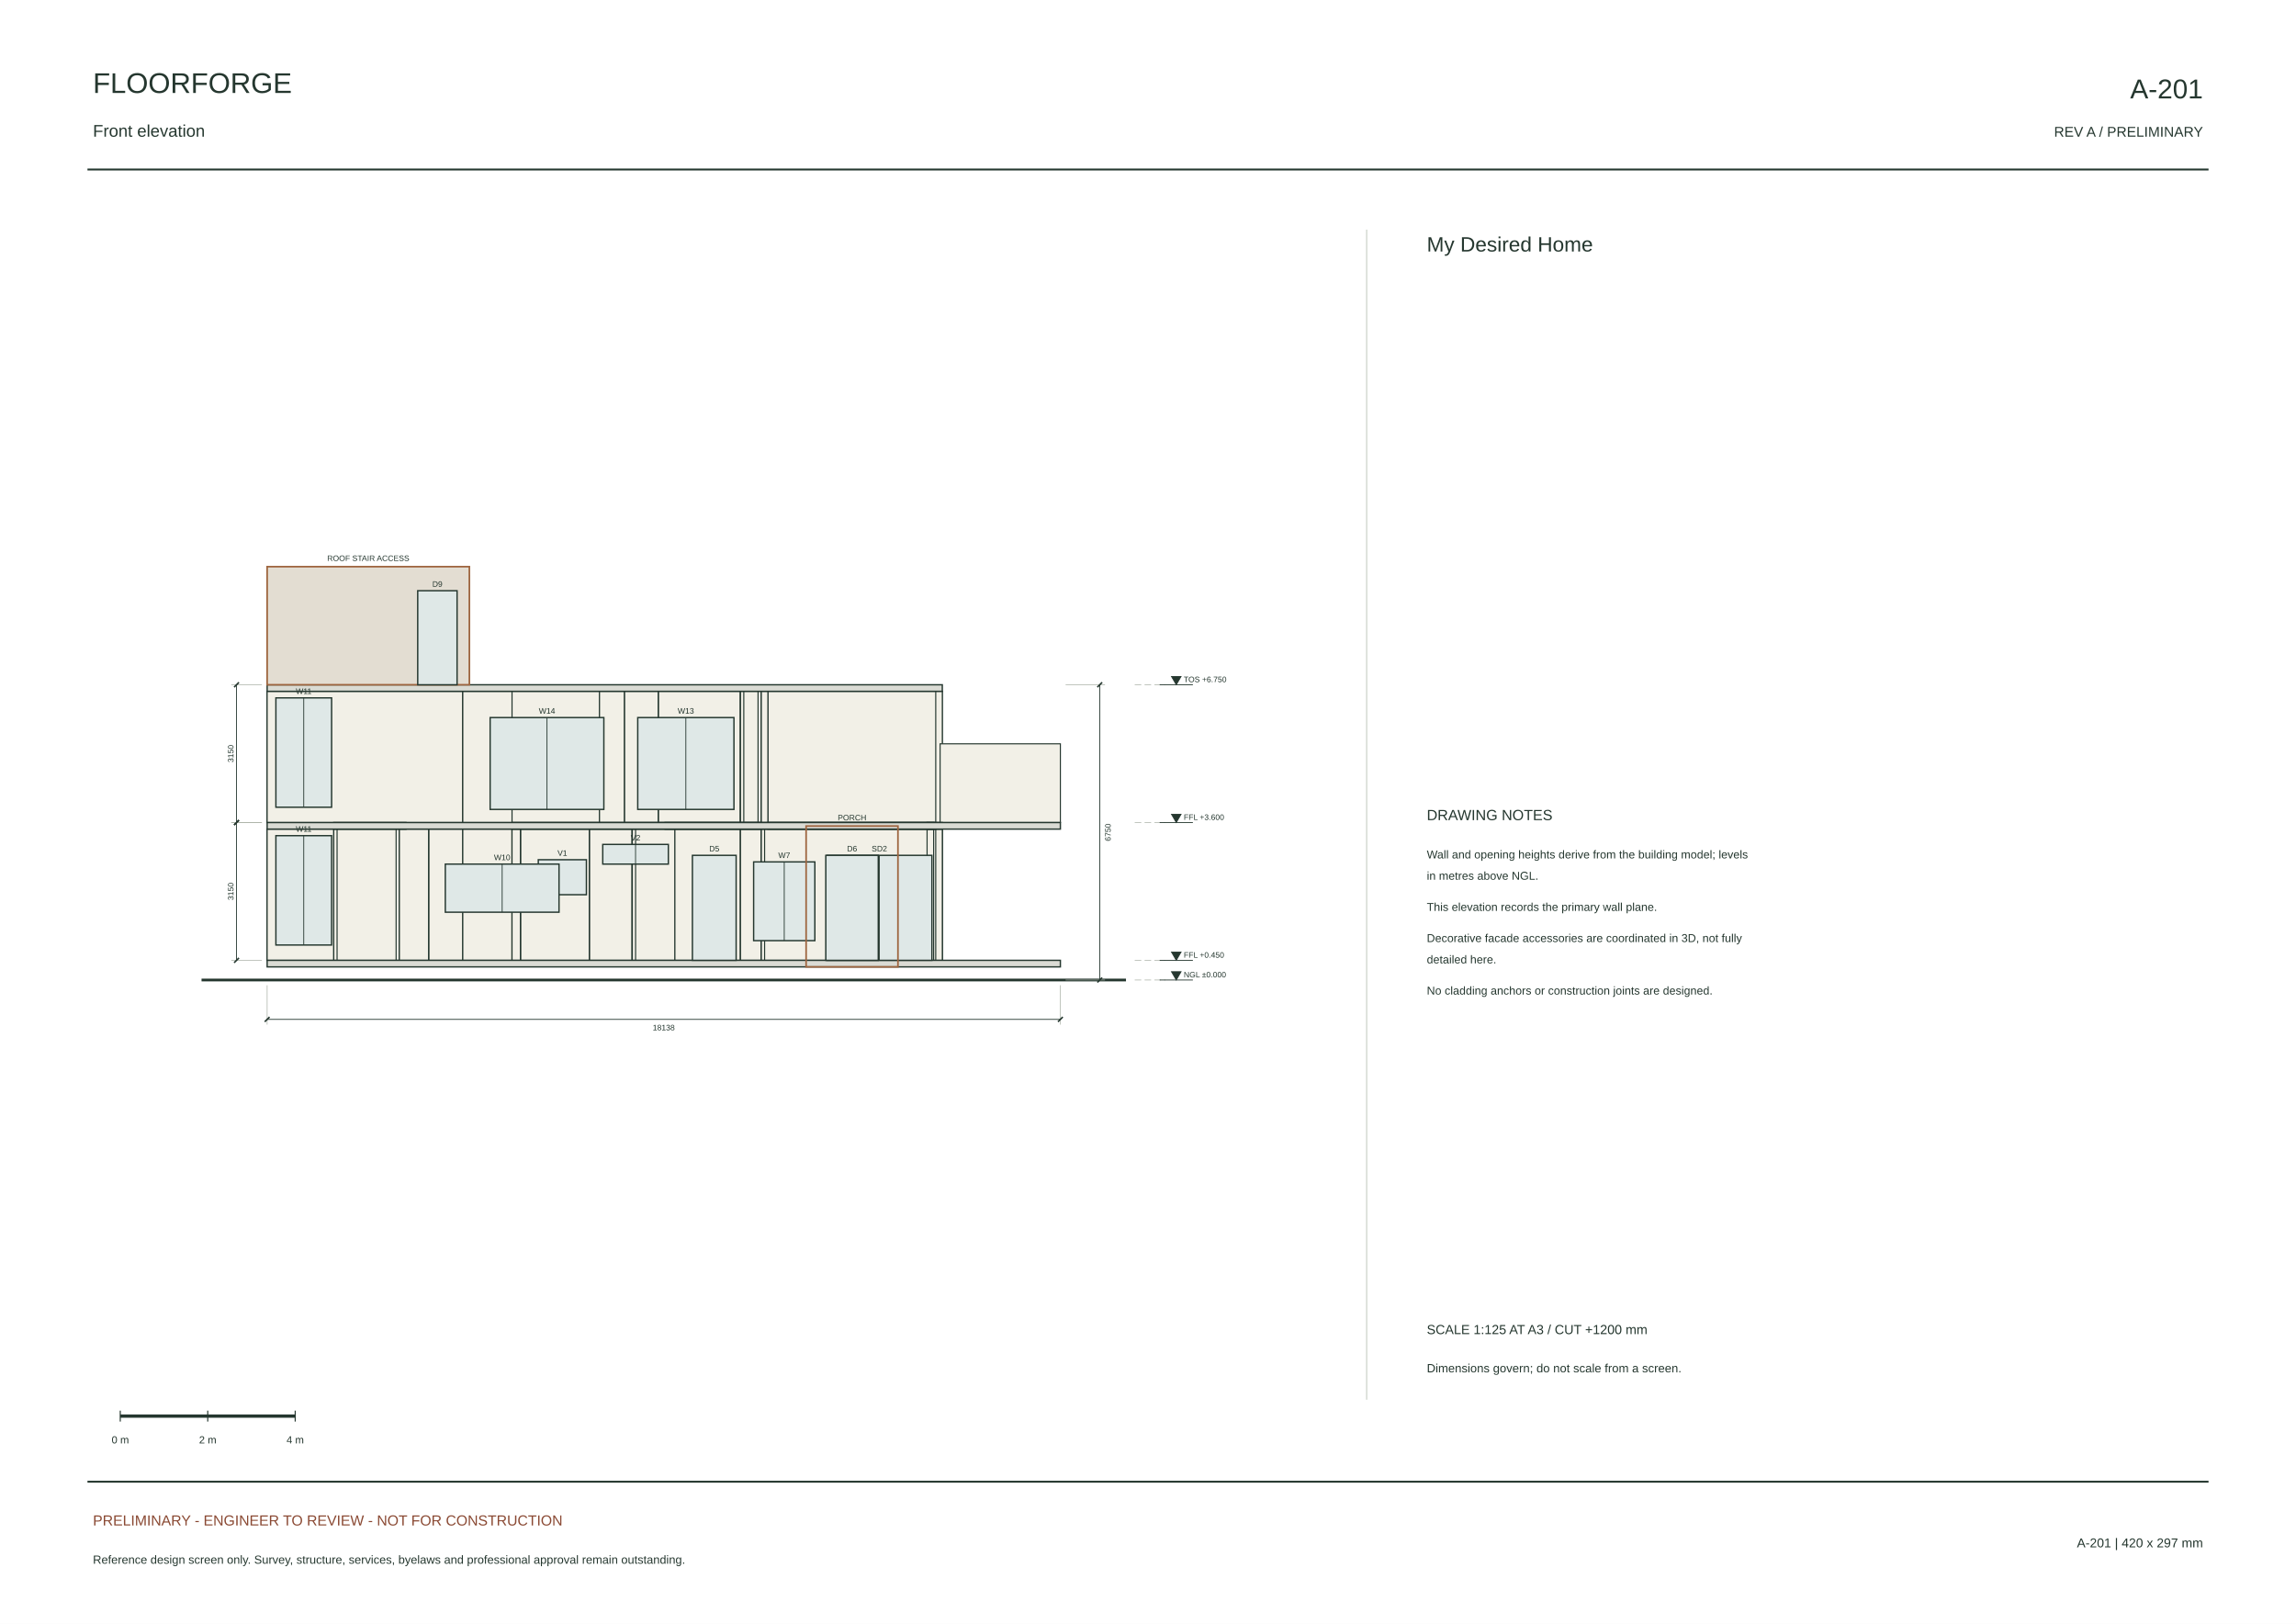
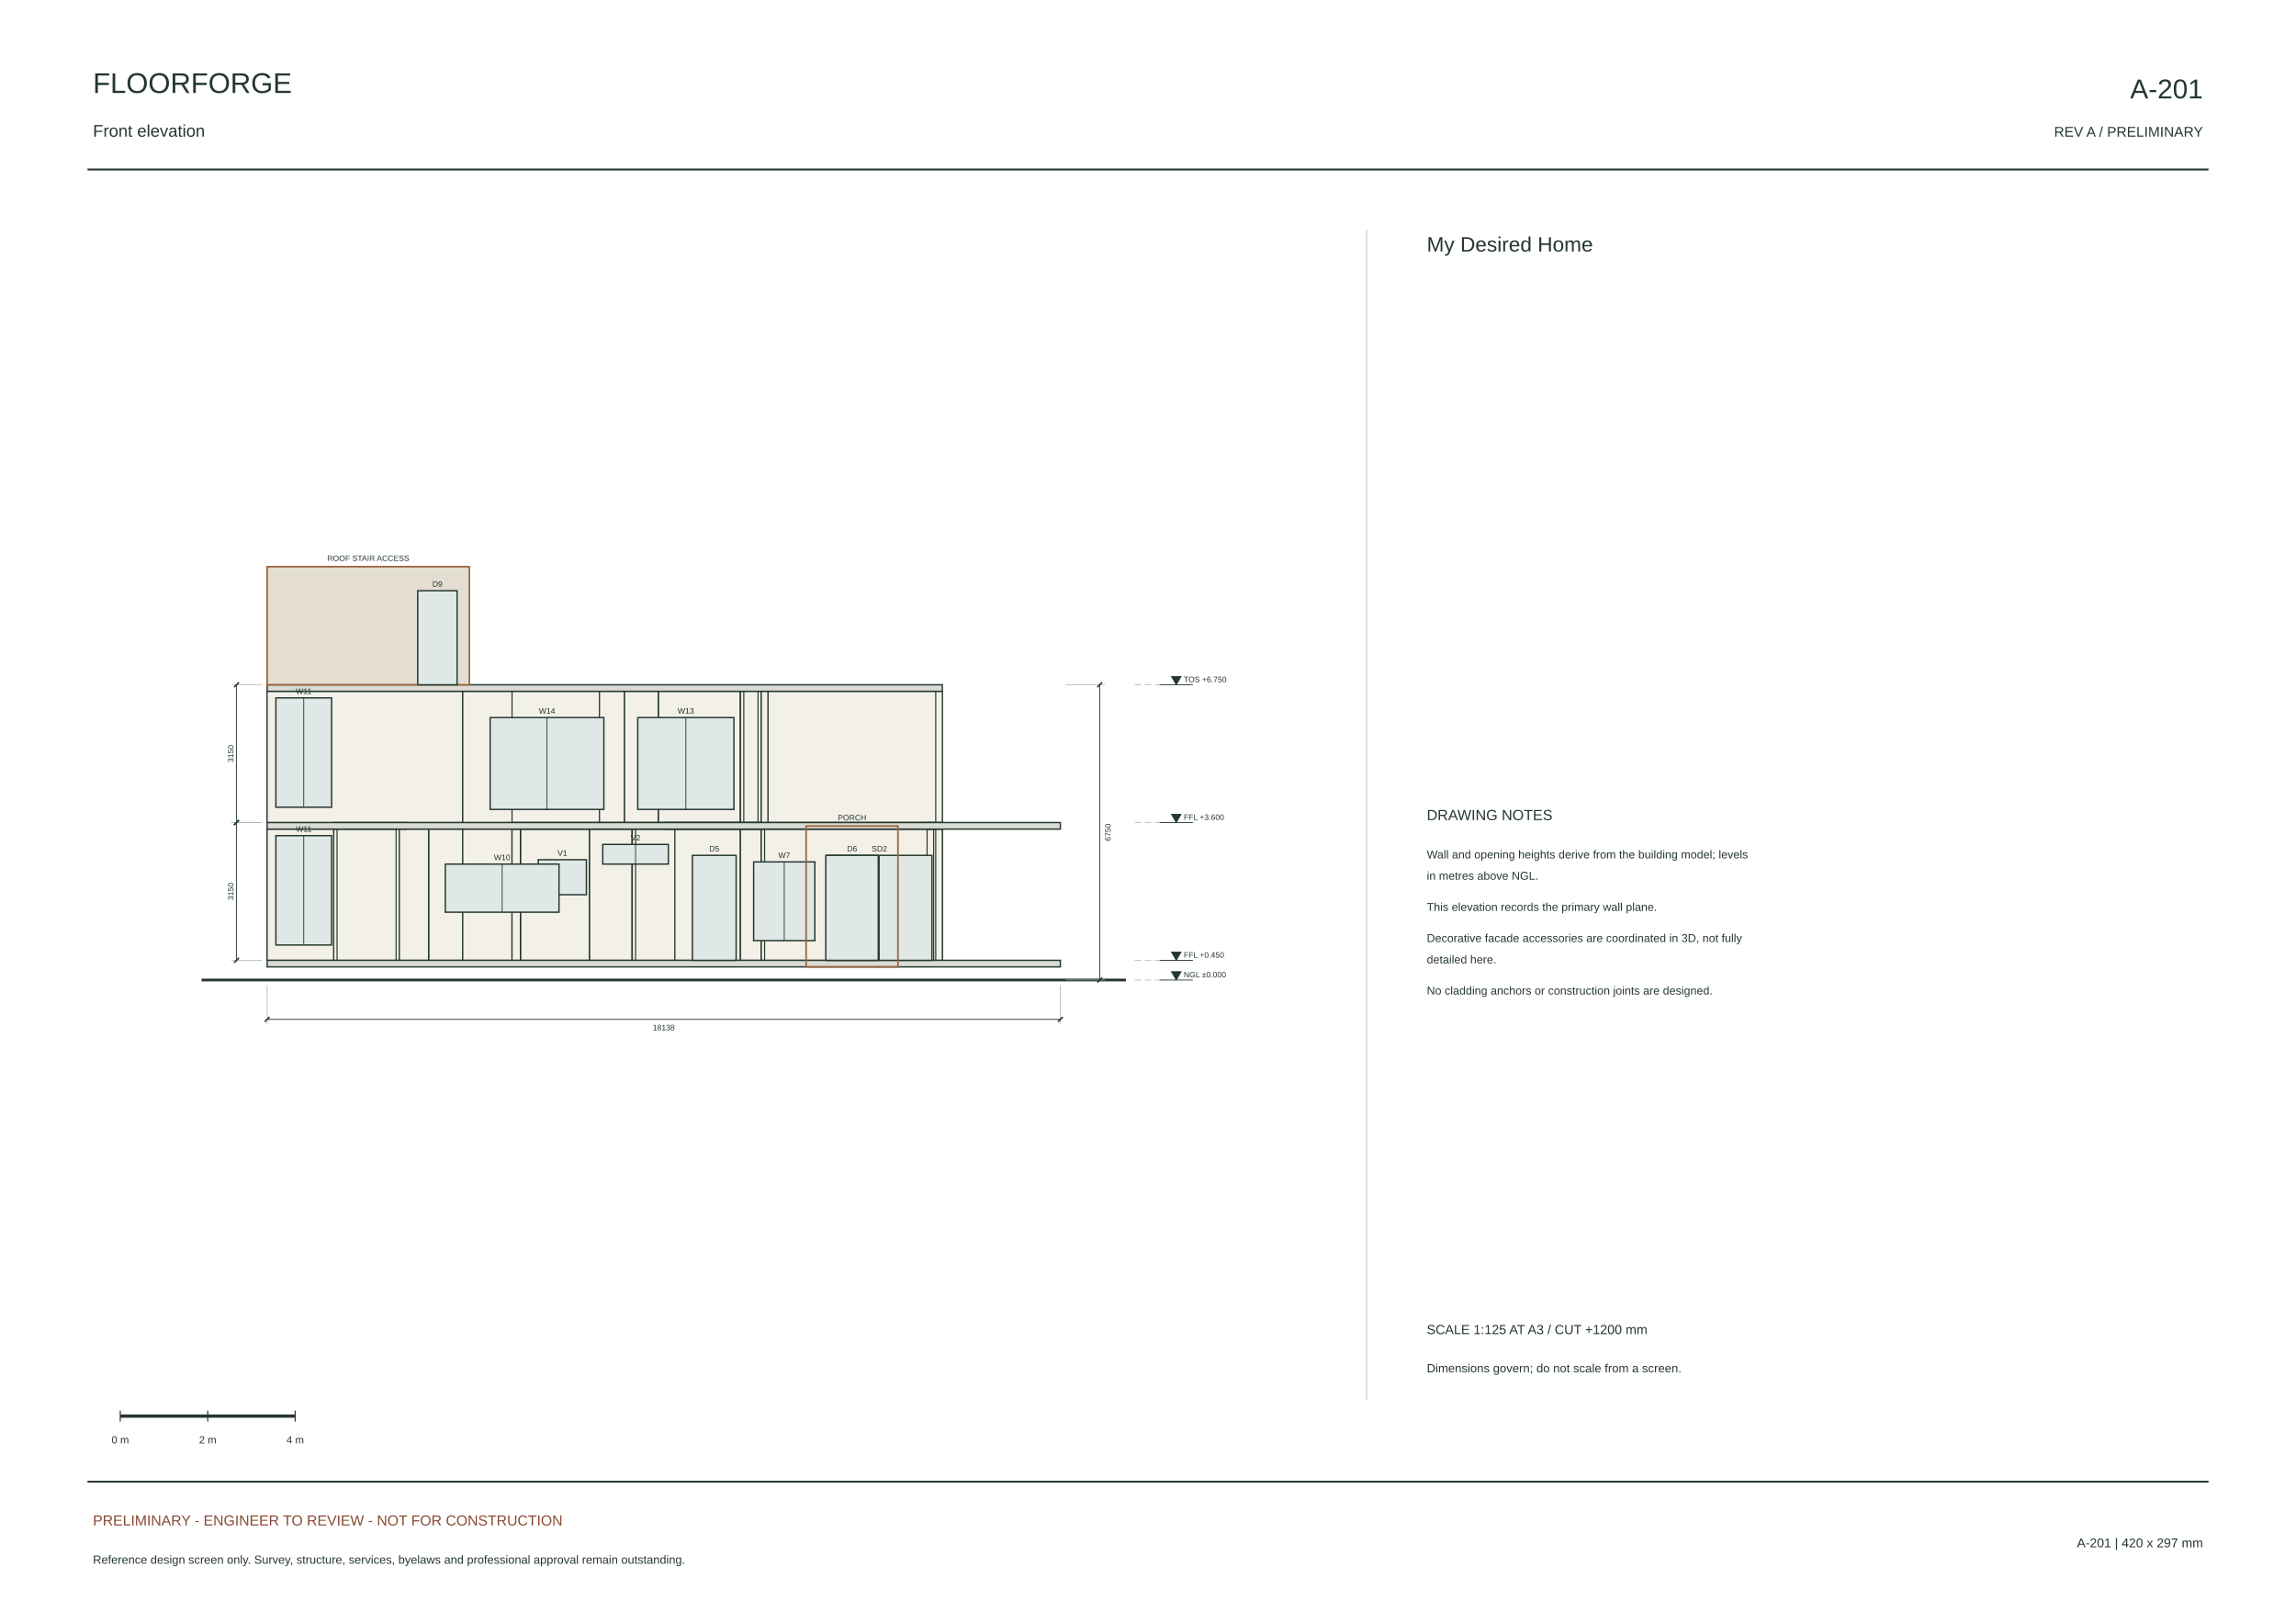
<svg xmlns="http://www.w3.org/2000/svg" width="420mm" height="297mm" viewBox="0 0 420 297">
  <rect width="420" height="297" fill="white" />
  <g font-family="Arial,Helvetica,sans-serif">
    <path d="M 16 31 H 404 M 16 271 H 404" stroke="#25372f" stroke-width=".35" />
    <text x="17" y="17" fill="#25372f" font-size="5.2" text-anchor="start">FLOORFORGE</text>
    <text x="17" y="25" fill="#25372f" font-size="3.1" text-anchor="start">Front elevation</text>
    <text x="403" y="18" fill="#25372f" font-size="5" text-anchor="end">A-201</text>
    <text x="403" y="25" fill="#25372f" font-size="2.6" text-anchor="end">REV A / PRELIMINARY</text>
    <polygon points="48.868,175.64 50.068,175.64 50.068,151.64 48.868,151.64" fill="#f2f0e7" stroke="#25372f" stroke-width="0.2" />
    <polygon points="48.868,175.64 62.86,175.64 62.86,151.64 48.868,151.64" fill="#f2f0e7" stroke="#25372f" stroke-width="0.2" />
    <polygon points="61.66,175.64 73.66,175.64 73.66,151.64 61.66,151.64" fill="#f2f0e7" stroke="#25372f" stroke-width="0.2" />
    <polygon points="72.46,175.64 74.26,175.64 74.26,151.64 72.46,151.64" fill="#f2f0e7" stroke="#25372f" stroke-width="0.2" />
    <polygon points="48.868,175.64 50.068,175.64 50.068,151.64 48.868,151.64" fill="#f2f0e7" stroke="#25372f" stroke-width="0.2" />
    <polygon points="48.868,175.64 85.86,175.64 85.86,151.64 48.868,151.64" fill="#f2f0e7" stroke="#25372f" stroke-width="0.2" />
    <polygon points="48.868,175.64 79.068,175.64 79.068,151.64 48.868,151.64" fill="#f2f0e7" stroke="#25372f" stroke-width="0.2" />
    <polygon points="77.868,175.64 79.668,175.64 79.668,151.64 77.868,151.64" fill="#f2f0e7" stroke="#25372f" stroke-width="0.2" />
    <polygon points="61.06,175.64 62.26,175.64 62.26,151.64 61.06,151.64" fill="#f2f0e7" stroke="#25372f" stroke-width="0.2" />
    <polygon points="61.06,175.64 74.26,175.64 74.26,151.64 61.06,151.64" fill="#f2f0e7" stroke="#25372f" stroke-width="0.2" />
    <polygon points="61.06,175.64 62.86,175.64 62.86,151.64 61.06,151.64" fill="#f2f0e7" stroke="#25372f" stroke-width="0.2" />
    <polygon points="61.66,175.64 73.66,175.64 73.66,151.64 61.66,151.64" fill="#f2f0e7" stroke="#25372f" stroke-width="0.2" />
    <polygon points="72.46,175.64 74.26,175.64 74.26,151.64 72.46,151.64" fill="#f2f0e7" stroke="#25372f" stroke-width="0.2" />
    <polygon points="73.06,175.64 74.26,175.64 74.26,151.64 73.06,151.64" fill="#f2f0e7" stroke="#25372f" stroke-width="0.2" />
    <polygon points="73.06,175.64 109.06,175.64 109.06,151.64 73.06,151.64" fill="#f2f0e7" stroke="#25372f" stroke-width="0.2" />
    <polygon points="73.06,175.64 74.26,175.64 74.26,151.64 73.06,151.64" fill="#f2f0e7" stroke="#25372f" stroke-width="0.2" />
    <polygon points="73.06,175.64 74.26,175.64 74.26,151.64 73.06,151.64" fill="#f2f0e7" stroke="#25372f" stroke-width="0.2" />
    <polygon points="73.06,175.64 74.26,175.64 74.26,151.64 73.06,151.64" fill="#f2f0e7" stroke="#25372f" stroke-width="0.2" />
    <polygon points="73.06,175.64 85.86,175.64 85.86,151.64 73.06,151.64" fill="#f2f0e7" stroke="#25372f" stroke-width="0.2" />
    <polygon points="78.468,175.64 79.668,175.64 79.668,151.64 78.468,151.64" fill="#f2f0e7" stroke="#25372f" stroke-width="0.2" />
    <polygon points="78.468,175.64 94.868,175.64 94.868,151.64 78.468,151.64" fill="#f2f0e7" stroke="#25372f" stroke-width="0.2" />
    <polygon points="78.468,175.64 79.668,175.64 79.668,151.64 78.468,151.64" fill="#f2f0e7" stroke="#25372f" stroke-width="0.2" />
    <polygon points="78.468,175.64 79.668,175.64 79.668,151.64 78.468,151.64" fill="#f2f0e7" stroke="#25372f" stroke-width="0.2" />
    <polygon points="78.468,175.64 96.468,175.64 96.468,151.64 78.468,151.64" fill="#f2f0e7" stroke="#25372f" stroke-width="0.2" />
    <polygon points="84.66,175.64 85.86,175.64 85.86,151.64 84.66,151.64" fill="#f2f0e7" stroke="#25372f" stroke-width="0.2" />
    <polygon points="84.66,175.64 109.06,175.64 109.06,151.64 84.66,151.64" fill="#f2f0e7" stroke="#25372f" stroke-width="0.2" />
    <polygon points="84.66,175.64 94.868,175.64 94.868,151.64 84.66,151.64" fill="#f2f0e7" stroke="#25372f" stroke-width="0.2" />
    <polygon points="93.668,175.64 94.868,175.64 94.868,151.64 93.668,151.64" fill="#f2f0e7" stroke="#25372f" stroke-width="0.2" />
    <polygon points="93.668,175.64 94.868,175.64 94.868,151.64 93.668,151.64" fill="#f2f0e7" stroke="#25372f" stroke-width="0.2" />
    <polygon points="93.668,175.64 94.868,175.64 94.868,151.64 93.668,151.64" fill="#f2f0e7" stroke="#25372f" stroke-width="0.2" />
    <polygon points="93.668,175.64 94.868,175.64 94.868,151.64 93.668,151.64" fill="#f2f0e7" stroke="#25372f" stroke-width="0.2" />
    <polygon points="93.668,175.64 95.468,175.64 95.468,151.64 93.668,151.64" fill="#f2f0e7" stroke="#25372f" stroke-width="0.2" />
    <polygon points="94.268,175.64 110.268,175.64 110.268,151.64 94.268,151.64" fill="#f2f0e7" stroke="#25372f" stroke-width="0.2" />
    <polygon points="109.068,175.64 116.268,175.64 116.268,151.64 109.068,151.64" fill="#f2f0e7" stroke="#25372f" stroke-width="0.2" />
    <polygon points="115.068,175.64 116.868,175.64 116.868,151.64 115.068,151.64" fill="#f2f0e7" stroke="#25372f" stroke-width="0.2" />
    <polygon points="93.668,175.64 96.468,175.64 96.468,151.64 93.668,151.64" fill="#f2f0e7" stroke="#25372f" stroke-width="0.2" />
    <polygon points="95.268,175.64 96.468,175.64 96.468,151.64 95.268,151.64" fill="#f2f0e7" stroke="#25372f" stroke-width="0.2" />
    <polygon points="95.268,175.64 110.268,175.64 110.268,151.64 95.268,151.64" fill="#f2f0e7" stroke="#25372f" stroke-width="0.2" />
    <polygon points="109.068,175.64 116.268,175.64 116.268,151.64 109.068,151.64" fill="#f2f0e7" stroke="#25372f" stroke-width="0.2" />
    <polygon points="115.068,175.64 116.868,175.64 116.868,151.64 115.068,151.64" fill="#f2f0e7" stroke="#25372f" stroke-width="0.2" />
    <polygon points="95.268,175.64 96.468,175.64 96.468,151.64 95.268,151.64" fill="#f2f0e7" stroke="#25372f" stroke-width="0.2" />
    <polygon points="95.268,175.64 116.868,175.64 116.868,151.64 95.268,151.64" fill="#f2f0e7" stroke="#25372f" stroke-width="0.2" />
    <polygon points="95.268,175.64 96.468,175.64 96.468,151.64 95.268,151.64" fill="#f2f0e7" stroke="#25372f" stroke-width="0.2" />
    <polygon points="95.268,175.64 116.868,175.64 116.868,151.64 95.268,151.64" fill="#f2f0e7" stroke="#25372f" stroke-width="0.2" />
    <polygon points="107.86,175.64 109.06,175.64 109.06,151.64 107.86,151.64" fill="#f2f0e7" stroke="#25372f" stroke-width="0.2" />
    <polygon points="107.86,175.64 124.66,175.64 124.66,151.64 107.86,151.64" fill="#f2f0e7" stroke="#25372f" stroke-width="0.2" />
    <polygon points="107.86,175.64 109.06,175.64 109.06,151.64 107.86,151.64" fill="#f2f0e7" stroke="#25372f" stroke-width="0.2" />
    <polygon points="107.86,175.64 124.66,175.64 124.66,151.64 107.86,151.64" fill="#f2f0e7" stroke="#25372f" stroke-width="0.2" />
    <polygon points="107.86,175.64 109.06,175.64 109.06,151.64 107.86,151.64" fill="#f2f0e7" stroke="#25372f" stroke-width="0.2" />
    <polygon points="107.86,175.64 136.66,175.64 136.66,151.64 107.86,151.64" fill="#f2f0e7" stroke="#25372f" stroke-width="0.2" />
    <polygon points="115.668,175.64 116.868,175.64 116.868,151.64 115.668,151.64" fill="#f2f0e7" stroke="#25372f" stroke-width="0.2" />
    <polygon points="115.668,175.64 116.868,175.64 116.868,151.64 115.668,151.64" fill="#f2f0e7" stroke="#25372f" stroke-width="0.2" />
    <polygon points="115.668,175.64 116.868,175.64 116.868,151.64 115.668,151.64" fill="#f2f0e7" stroke="#25372f" stroke-width="0.2" />
    <polygon points="115.668,175.64 140.468,175.64 140.468,151.64 115.668,151.64" fill="#f2f0e7" stroke="#25372f" stroke-width="0.2" />
    <polygon points="115.668,175.64 116.868,175.64 116.868,151.64 115.668,151.64" fill="#f2f0e7" stroke="#25372f" stroke-width="0.2" />
    <polygon points="115.668,175.64 116.868,175.64 116.868,151.64 115.668,151.64" fill="#f2f0e7" stroke="#25372f" stroke-width="0.2" />
    <polygon points="115.668,175.64 116.868,175.64 116.868,151.64 115.668,151.64" fill="#f2f0e7" stroke="#25372f" stroke-width="0.2" />
    <polygon points="115.668,175.64 116.868,175.64 116.868,151.64 115.668,151.64" fill="#f2f0e7" stroke="#25372f" stroke-width="0.2" />
    <polygon points="115.668,175.64 116.868,175.64 116.868,151.64 115.668,151.64" fill="#f2f0e7" stroke="#25372f" stroke-width="0.2" />
    <polygon points="115.668,175.64 117.468,175.64 117.468,151.64 115.668,151.64" fill="#f2f0e7" stroke="#25372f" stroke-width="0.2" />
    <polygon points="116.268,175.64 172.372,175.64 172.372,151.64 116.268,151.64" fill="#f2f0e7" stroke="#25372f" stroke-width="0.2" />
    <polygon points="123.46,175.64 124.66,175.64 124.66,151.64 123.46,151.64" fill="#f2f0e7" stroke="#25372f" stroke-width="0.2" />
    <polygon points="123.46,175.64 136.66,175.64 136.66,151.64 123.46,151.64" fill="#f2f0e7" stroke="#25372f" stroke-width="0.2" />
    <polygon points="135.46,175.64 136.66,175.64 136.66,151.64 135.46,151.64" fill="#f2f0e7" stroke="#25372f" stroke-width="0.2" />
    <polygon points="135.46,175.64 170.788,175.64 170.788,151.64 135.46,151.64" fill="#f2f0e7" stroke="#25372f" stroke-width="0.2" />
    <polygon points="135.46,175.64 136.66,175.64 136.66,151.64 135.46,151.64" fill="#f2f0e7" stroke="#25372f" stroke-width="0.2" />
    <polygon points="135.46,175.64 140.468,175.64 140.468,151.64 135.46,151.64" fill="#f2f0e7" stroke="#25372f" stroke-width="0.2" />
    <polygon points="139.268,175.64 140.468,175.64 140.468,151.64 139.268,151.64" fill="#f2f0e7" stroke="#25372f" stroke-width="0.2" />
    <polygon points="139.268,175.64 140.468,175.64 140.468,151.64 139.268,151.64" fill="#f2f0e7" stroke="#25372f" stroke-width="0.2" />
    <polygon points="139.268,175.64 140.468,175.64 140.468,151.64 139.268,151.64" fill="#f2f0e7" stroke="#25372f" stroke-width="0.2" />
    <polygon points="139.268,175.64 141.068,175.64 141.068,151.64 139.268,151.64" fill="#f2f0e7" stroke="#25372f" stroke-width="0.2" />
    <polygon points="139.868,175.64 170.788,175.64 170.788,151.64 139.868,151.64" fill="#f2f0e7" stroke="#25372f" stroke-width="0.2" />
    <polygon points="139.268,175.64 141.068,175.64 141.068,151.64 139.268,151.64" fill="#f2f0e7" stroke="#25372f" stroke-width="0.2" />
    <polygon points="139.868,175.64 172.372,175.64 172.372,151.64 139.868,151.64" fill="#f2f0e7" stroke="#25372f" stroke-width="0.2" />
    <polygon points="169.588,175.64 170.788,175.64 170.788,151.64 169.588,151.64" fill="#f2f0e7" stroke="#25372f" stroke-width="0.2" />
    <polygon points="171.172,175.64 172.372,175.64 172.372,151.64 171.172,151.64" fill="#f2f0e7" stroke="#25372f" stroke-width="0.2" />
    <polygon points="48.868,150.44 50.068,150.44 50.068,126.44 48.868,126.44" fill="#f2f0e7" stroke="#25372f" stroke-width="0.2" />
    <polygon points="48.868,150.44 74.86,150.44 74.86,126.44 48.868,126.44" fill="#f2f0e7" stroke="#25372f" stroke-width="0.2" />
    <polygon points="73.66,150.44 85.26,150.44 85.26,126.44 73.66,126.44" fill="#f2f0e7" stroke="#25372f" stroke-width="0.2" />
    <polygon points="84.06,150.44 85.86,150.44 85.86,126.44 84.06,126.44" fill="#f2f0e7" stroke="#25372f" stroke-width="0.2" />
    <polygon points="48.868,150.44 50.068,150.44 50.068,126.44 48.868,126.44" fill="#f2f0e7" stroke="#25372f" stroke-width="0.2" />
    <polygon points="48.868,150.44 85.86,150.44 85.86,126.44 48.868,126.44" fill="#f2f0e7" stroke="#25372f" stroke-width="0.2" />
    <polygon points="48.868,150.44 94.268,150.44 94.268,126.44 48.868,126.44" fill="#f2f0e7" stroke="#25372f" stroke-width="0.2" />
    <polygon points="93.068,150.44 94.868,150.44 94.868,126.44 93.068,126.44" fill="#f2f0e7" stroke="#25372f" stroke-width="0.2" />
    <polygon points="84.66,150.44 85.86,150.44 85.86,126.44 84.66,126.44" fill="#f2f0e7" stroke="#25372f" stroke-width="0.2" />
    <polygon points="84.66,150.44 85.86,150.44 85.86,126.44 84.66,126.44" fill="#f2f0e7" stroke="#25372f" stroke-width="0.2" />
    <polygon points="84.66,150.44 115.46,150.44 115.46,126.44 84.66,126.44" fill="#f2f0e7" stroke="#25372f" stroke-width="0.2" />
    <polygon points="84.66,150.44 85.86,150.44 85.86,126.44 84.66,126.44" fill="#f2f0e7" stroke="#25372f" stroke-width="0.2" />
    <polygon points="84.66,150.44 85.86,150.44 85.86,126.44 84.66,126.44" fill="#f2f0e7" stroke="#25372f" stroke-width="0.2" />
    <polygon points="84.66,150.44 115.46,150.44 115.46,126.44 84.66,126.44" fill="#f2f0e7" stroke="#25372f" stroke-width="0.2" />
    <polygon points="84.66,150.44 94.868,150.44 94.868,126.44 84.66,126.44" fill="#f2f0e7" stroke="#25372f" stroke-width="0.2" />
    <polygon points="93.668,150.44 94.868,150.44 94.868,126.44 93.668,126.44" fill="#f2f0e7" stroke="#25372f" stroke-width="0.2" />
    <polygon points="93.668,150.44 110.868,150.44 110.868,126.44 93.668,126.44" fill="#f2f0e7" stroke="#25372f" stroke-width="0.2" />
    <polygon points="134.86,150.44 136.66,150.44 136.66,126.44 134.86,126.44" fill="#f2f0e7" stroke="#25372f" stroke-width="0.2" />
    <polygon points="109.668,150.44 110.868,150.44 110.868,126.44 109.668,126.44" fill="#f2f0e7" stroke="#25372f" stroke-width="0.2" />
    <polygon points="109.668,150.44 110.868,150.44 110.868,126.44 109.668,126.44" fill="#f2f0e7" stroke="#25372f" stroke-width="0.2" />
    <polygon points="109.668,150.44 121.668,150.44 121.668,126.44 109.668,126.44" fill="#f2f0e7" stroke="#25372f" stroke-width="0.2" />
    <polygon points="109.668,150.44 121.668,150.44 121.668,126.44 109.668,126.44" fill="#f2f0e7" stroke="#25372f" stroke-width="0.2" />
    <polygon points="114.26,150.44 115.46,150.44 115.46,126.44 114.26,126.44" fill="#f2f0e7" stroke="#25372f" stroke-width="0.2" />
    <polygon points="114.26,150.44 136.66,150.44 136.66,126.44 114.26,126.44" fill="#f2f0e7" stroke="#25372f" stroke-width="0.2" />
    <polygon points="114.26,150.44 136.66,150.44 136.66,126.44 114.26,126.44" fill="#f2f0e7" stroke="#25372f" stroke-width="0.2" />
    <polygon points="120.468,150.44 121.668,150.44 121.668,126.44 120.468,126.44" fill="#f2f0e7" stroke="#25372f" stroke-width="0.2" />
    <polygon points="120.468,150.44 121.668,150.44 121.668,126.44 120.468,126.44" fill="#f2f0e7" stroke="#25372f" stroke-width="0.2" />
-     <polygon points="120.468,150.44 171.772,150.44 171.772,126.44 120.468,126.44" fill="#f2f0e7" stroke="#25372f" stroke-width="0.2" />
+     <polygon points="120.468,150.44 141.068,150.44 141.068,126.44 120.468,126.44" fill="#f2f0e7" stroke="#25372f" stroke-width="0.2" />
    <polygon points="120.468,150.44 121.668,150.44 121.668,126.44 120.468,126.44" fill="#f2f0e7" stroke="#25372f" stroke-width="0.2" />
    <polygon points="120.468,150.44 172.372,150.44 172.372,126.44 120.468,126.44" fill="#f2f0e7" stroke="#25372f" stroke-width="0.2" />
    <polygon points="135.46,150.44 136.66,150.44 136.66,126.44 135.46,126.44" fill="#f2f0e7" stroke="#25372f" stroke-width="0.2" />
    <polygon points="135.46,150.44 136.66,150.44 136.66,126.44 135.46,126.44" fill="#f2f0e7" stroke="#25372f" stroke-width="0.2" />
    <polygon points="135.46,150.44 136.66,150.44 136.66,126.44 135.46,126.44" fill="#f2f0e7" stroke="#25372f" stroke-width="0.2" />
    <polygon points="135.46,150.44 136.66,150.44 136.66,126.44 135.46,126.44" fill="#f2f0e7" stroke="#25372f" stroke-width="0.2" />
    <polygon points="135.46,150.44 137.26,150.44 137.26,126.44 135.46,126.44" fill="#f2f0e7" stroke="#25372f" stroke-width="0.2" />
    <polygon points="136.06,150.44 139.868,150.44 139.868,126.44 136.06,126.44" fill="#f2f0e7" stroke="#25372f" stroke-width="0.2" />
    <polygon points="138.668,150.44 140.468,150.44 140.468,126.44 138.668,126.44" fill="#f2f0e7" stroke="#25372f" stroke-width="0.2" />
    <polygon points="139.268,150.44 140.468,150.44 140.468,126.44 139.268,126.44" fill="#f2f0e7" stroke="#25372f" stroke-width="0.2" />
    <polygon points="139.268,150.44 140.468,150.44 140.468,126.44 139.268,126.44" fill="#f2f0e7" stroke="#25372f" stroke-width="0.2" />
    <polygon points="139.268,150.44 140.468,150.44 140.468,126.44 139.268,126.44" fill="#f2f0e7" stroke="#25372f" stroke-width="0.2" />
    <polygon points="171.172,150.44 172.372,150.44 172.372,126.44 171.172,126.44" fill="#f2f0e7" stroke="#25372f" stroke-width="0.2" />
-     <polygon points="171.972,150.44 193.972,150.44 193.972,136.04 171.972,136.04" fill="#f2f0e7" stroke="#25372f" stroke-width="0.2" />
    <polygon points="84.66,125.24 85.86,125.24 85.86,105.24 84.66,105.24" fill="#f2f0e7" stroke="#25372f" stroke-width="0.2" />
    <polygon points="49.468,125.24 85.26,125.24 85.26,105.24 49.468,105.24" fill="#f2f0e7" stroke="#25372f" stroke-width="0.2" />
    <polygon points="48.868,125.24 50.068,125.24 50.068,105.24 48.868,105.24" fill="#f2f0e7" stroke="#25372f" stroke-width="0.2" />
    <polygon points="49.468,125.24 85.26,125.24 85.26,105.24 49.468,105.24" fill="#f2f0e7" stroke="#25372f" stroke-width="0.2" />
    <polygon points="48.868,176.84 193.972,176.84 193.972,175.64 48.868,175.64" fill="#dadbd4" stroke="#25372f" stroke-width="0.25" />
    <polygon points="61.06,151.64 74.26,151.64 74.26,150.44 61.06,150.44" fill="#dadbd4" stroke="#25372f" stroke-width="0.25" />
    <polygon points="169.588,151.64 170.788,151.64 170.788,150.44 169.588,150.44" fill="#dadbd4" stroke="#25372f" stroke-width="0.25" />
    <polygon points="121.668,151.64 139.268,151.64 139.268,150.44 121.668,150.44" fill="#dadbd4" stroke="#25372f" stroke-width="0.25" />
-     <polygon points="140.468,151.64 171.172,151.64 171.172,150.44 140.468,150.44" fill="#dadbd4" stroke="#25372f" stroke-width="0.25" />
    <polygon points="93.668,151.64 172.372,151.64 172.372,150.44 93.668,150.44" fill="#dadbd4" stroke="#25372f" stroke-width="0.25" />
    <polygon points="48.868,151.64 193.972,151.64 193.972,150.44 48.868,150.44" fill="#dadbd4" stroke="#25372f" stroke-width="0.25" />
    <polygon points="48.868,126.44 172.372,126.44 172.372,125.24 48.868,125.24" fill="#dadbd4" stroke="#25372f" stroke-width="0.25" />
    <path d="M 36.868 179.24 L 205.972 179.24" fill="none" stroke="#25372f" stroke-width="0.5" />
    <polygon points="48.868,125.24 85.86,125.24 85.86,103.64 48.868,103.64" fill="#e3ddd2" stroke="#9e653f" stroke-width="0.3" />
    <text x="67.364" y="102.6" fill="#25372f" font-size="1.45" text-anchor="middle">ROOF STAIR ACCESS</text>
    <polygon points="151.268,175.64 170.468,175.64 170.468,156.44 151.268,156.44" fill="#dfe8e7" stroke="#25372f" stroke-width="0.25" />
    <path d="M 160.868 175.64 L 160.868 156.44" fill="none" stroke="#25372f" stroke-width="0.15" />
    <text x="160.868" y="155.72" fill="#25372f" font-size="1.45" text-anchor="middle">SD2</text>
    <polygon points="98.468,163.64 107.268,163.64 107.268,157.24 98.468,157.24" fill="#dfe8e7" stroke="#25372f" stroke-width="0.25" />
    <text x="102.868" y="156.52" fill="#25372f" font-size="1.45" text-anchor="middle">V1</text>
    <polygon points="126.66,175.64 134.66,175.64 134.66,156.44 126.66,156.44" fill="#dfe8e7" stroke="#25372f" stroke-width="0.25" />
    <text x="130.66" y="155.72" fill="#25372f" font-size="1.45" text-anchor="middle">D5</text>
    <polygon points="110.26,158.04 122.26,158.04 122.26,154.44 110.26,154.44" fill="#dfe8e7" stroke="#25372f" stroke-width="0.25" />
    <path d="M 116.26 158.04 L 116.26 154.44" fill="none" stroke="#25372f" stroke-width="0.15" />
    <text x="116.26" y="153.72" fill="#25372f" font-size="1.45" text-anchor="middle">V2</text>
    <polygon points="137.86,172.04 149.06,172.04 149.06,157.64 137.86,157.64" fill="#dfe8e7" stroke="#25372f" stroke-width="0.25" />
    <path d="M 143.46 172.04 L 143.46 157.64" fill="none" stroke="#25372f" stroke-width="0.15" />
    <text x="143.46" y="156.92" fill="#25372f" font-size="1.45" text-anchor="middle">W7</text>
    <polygon points="151.06,175.64 160.66,175.64 160.66,156.44 151.06,156.44" fill="#dfe8e7" stroke="#25372f" stroke-width="0.25" />
    <text x="155.86" y="155.72" fill="#25372f" font-size="1.45" text-anchor="middle">D6</text>
    <polygon points="81.46,166.84 102.26,166.84 102.26,158.04 81.46,158.04" fill="#dfe8e7" stroke="#25372f" stroke-width="0.25" />
    <path d="M 91.86 166.84 L 91.86 158.04" fill="none" stroke="#25372f" stroke-width="0.15" />
    <text x="91.86" y="157.32" fill="#25372f" font-size="1.45" text-anchor="middle">W10</text>
    <polygon points="50.468,172.84 60.66,172.84 60.66,152.84 50.468,152.84" fill="#dfe8e7" stroke="#25372f" stroke-width="0.25" />
    <path d="M 55.564 172.84 L 55.564 152.84" fill="none" stroke="#25372f" stroke-width="0.15" />
    <text x="55.564" y="152.12" fill="#25372f" font-size="1.45" text-anchor="middle">W11</text>
    <polygon points="116.66,148.04 134.26,148.04 134.26,131.24 116.66,131.24" fill="#dfe8e7" stroke="#25372f" stroke-width="0.25" />
    <path d="M 125.46 148.04 L 125.46 131.24" fill="none" stroke="#25372f" stroke-width="0.15" />
    <text x="125.46" y="130.52" fill="#25372f" font-size="1.45" text-anchor="middle">W13</text>
    <polygon points="89.66,148.04 110.46,148.04 110.46,131.24 89.66,131.24" fill="#dfe8e7" stroke="#25372f" stroke-width="0.25" />
    <path d="M 100.06 148.04 L 100.06 131.24" fill="none" stroke="#25372f" stroke-width="0.15" />
    <text x="100.06" y="130.52" fill="#25372f" font-size="1.45" text-anchor="middle">W14</text>
    <polygon points="50.468,147.64 60.66,147.64 60.66,127.64 50.468,127.64" fill="#dfe8e7" stroke="#25372f" stroke-width="0.25" />
    <path d="M 55.564 147.64 L 55.564 127.64" fill="none" stroke="#25372f" stroke-width="0.15" />
    <text x="55.564" y="126.92" fill="#25372f" font-size="1.45" text-anchor="middle">W11</text>
    <polygon points="76.412,125.24 83.612,125.24 83.612,108.04 76.412,108.04" fill="#dfe8e7" stroke="#25372f" stroke-width="0.25" />
    <text x="80.012" y="107.32" fill="#25372f" font-size="1.45" text-anchor="middle">D9</text>
    <polygon points="147.46,176.84 164.26,176.84 164.26,151.08 147.46,151.08" fill="none" stroke="#9e653f" stroke-width="0.3" />
    <text x="155.86" y="150.04" fill="#25372f" font-size="1.45" text-anchor="middle">PORCH</text>
    <path d="M 48.868 180.2 L 48.868 187.4" fill="none" stroke="#a8afa4" stroke-width="0.12" />
    <path d="M 193.972 180.2 L 193.972 187.4" fill="none" stroke="#a8afa4" stroke-width="0.12" />
    <path d="M 48.868 186.44 L 193.972 186.44" fill="none" stroke="#25372f" stroke-width="0.15" />
    <path d="M 48.428 186.88 L 49.308 186" fill="none" stroke="#25372f" stroke-width="0.28" />
    <path d="M 193.532 186.88 L 194.412 186" fill="none" stroke="#25372f" stroke-width="0.28" />
    <text x="121.42" y="188.44" fill="#25372f" font-size="1.45" text-anchor="middle">18138</text>
    <path d="M 194.932 179.24 L 202.132 179.24" fill="none" stroke="#a8afa4" stroke-width="0.12" />
    <path d="M 194.932 125.24 L 202.132 125.24" fill="none" stroke="#a8afa4" stroke-width="0.12" />
    <path d="M 201.172 179.24 L 201.172 125.24" fill="none" stroke="#25372f" stroke-width="0.15" />
    <path d="M 200.732 179.68 L 201.612 178.8" fill="none" stroke="#25372f" stroke-width="0.28" />
    <path d="M 200.732 125.68 L 201.612 124.8" fill="none" stroke="#25372f" stroke-width="0.28" />
    <text x="203.172" y="152.24" fill="#25372f" font-size="1.45" text-anchor="middle" transform="rotate(-90.0 203.172 152.24)">6750</text>
    <path d="M 47.908 175.64 L 42.308 175.64" fill="none" stroke="#a8afa4" stroke-width="0.12" />
    <path d="M 47.908 150.44 L 42.308 150.44" fill="none" stroke="#a8afa4" stroke-width="0.12" />
    <path d="M 43.268 175.64 L 43.268 150.44" fill="none" stroke="#25372f" stroke-width="0.15" />
    <path d="M 42.828 176.08 L 43.708 175.2" fill="none" stroke="#25372f" stroke-width="0.28" />
    <path d="M 42.828 150.88 L 43.708 150" fill="none" stroke="#25372f" stroke-width="0.28" />
    <text x="42.708" y="163.04" fill="#25372f" font-size="1.45" text-anchor="middle" transform="rotate(-90.0 42.708 163.04)">3150</text>
    <path d="M 47.908 150.44 L 42.308 150.44" fill="none" stroke="#a8afa4" stroke-width="0.12" />
    <path d="M 47.908 125.24 L 42.308 125.24" fill="none" stroke="#a8afa4" stroke-width="0.12" />
    <path d="M 43.268 150.44 L 43.268 125.24" fill="none" stroke="#25372f" stroke-width="0.15" />
    <path d="M 42.828 150.88 L 43.708 150" fill="none" stroke="#25372f" stroke-width="0.28" />
    <path d="M 42.828 125.68 L 43.708 124.8" fill="none" stroke="#25372f" stroke-width="0.28" />
    <text x="42.708" y="137.84" fill="#25372f" font-size="1.45" text-anchor="middle" transform="rotate(-90.0 42.708 137.84)">3150</text>
    <path d="M 207.572 179.24 L 213.172 179.24" fill="none" stroke="#a8afa4" stroke-width="0.12" stroke-dasharray="1.2 .6" />
    <polygon points="214.292,177.72 216.052,177.72 215.172,179.24" fill="#25372f" stroke="#25372f" stroke-width="0.15" />
    <path d="M 212.132 179.24 L 218.212 179.24" fill="none" stroke="#25372f" stroke-width="0.15" />
    <text x="216.532" y="178.76" fill="#25372f" font-size="1.45" text-anchor="start">NGL ±0.000</text>
    <path d="M 207.572 175.64 L 213.172 175.64" fill="none" stroke="#a8afa4" stroke-width="0.12" stroke-dasharray="1.2 .6" />
    <polygon points="214.292,174.12 216.052,174.12 215.172,175.64" fill="#25372f" stroke="#25372f" stroke-width="0.15" />
    <path d="M 212.132 175.64 L 218.212 175.64" fill="none" stroke="#25372f" stroke-width="0.15" />
    <text x="216.532" y="175.16" fill="#25372f" font-size="1.45" text-anchor="start">FFL +0.450</text>
    <path d="M 207.572 150.44 L 213.172 150.44" fill="none" stroke="#a8afa4" stroke-width="0.12" stroke-dasharray="1.2 .6" />
    <polygon points="214.292,148.92 216.052,148.92 215.172,150.44" fill="#25372f" stroke="#25372f" stroke-width="0.15" />
    <path d="M 212.132 150.44 L 218.212 150.44" fill="none" stroke="#25372f" stroke-width="0.15" />
    <text x="216.532" y="149.96" fill="#25372f" font-size="1.45" text-anchor="start">FFL +3.600</text>
    <path d="M 207.572 125.24 L 213.172 125.24" fill="none" stroke="#a8afa4" stroke-width="0.12" stroke-dasharray="1.2 .6" />
    <polygon points="214.292,123.72 216.052,123.72 215.172,125.24" fill="#25372f" stroke="#25372f" stroke-width="0.15" />
    <path d="M 212.132 125.24 L 218.212 125.24" fill="none" stroke="#25372f" stroke-width="0.15" />
    <text x="216.532" y="124.76" fill="#25372f" font-size="1.45" text-anchor="start">TOS +6.750</text>
    <path d="M 250 42 V 256" stroke="#c9d0c7" stroke-width=".2" />
    <text x="261" y="46" fill="#25372f" font-size="3.8" text-anchor="start">My Desired Home</text>
    <text x="261" y="150" fill="#25372f" font-size="2.7" text-anchor="start">DRAWING NOTES</text>
    <text x="261" y="157" fill="#25372f" font-size="2.1" text-anchor="start">Wall and opening heights derive from the building model; levels</text>
    <text x="261" y="160.9" fill="#25372f" font-size="2.1" text-anchor="start">in metres above NGL.</text>
    <text x="261" y="166.6" fill="#25372f" font-size="2.1" text-anchor="start">This elevation records the primary wall plane.</text>
    <text x="261" y="172.3" fill="#25372f" font-size="2.1" text-anchor="start">Decorative facade accessories are coordinated in 3D, not fully</text>
    <text x="261" y="176.2" fill="#25372f" font-size="2.1" text-anchor="start">detailed here.</text>
    <text x="261" y="181.9" fill="#25372f" font-size="2.1" text-anchor="start">No cladding anchors or construction joints are designed.</text>
    <text x="261" y="244" fill="#25372f" font-size="2.4" text-anchor="start">SCALE 1:125 AT A3 / CUT +1200 mm</text>
    <text x="261" y="251" fill="#25372f" font-size="2.2" text-anchor="start">Dimensions govern; do not scale from a screen.</text>
    <path d="M 22 259 H 54.0" stroke="#25372f" stroke-width=".6" />
    <path d="M 22.0 258 V 260" stroke="#25372f" stroke-width=".2" />
    <text x="22" y="264" fill="#25372f" font-size="1.9" text-anchor="middle">0 m</text>
    <path d="M 38.0 258 V 260" stroke="#25372f" stroke-width=".2" />
    <text x="38" y="264" fill="#25372f" font-size="1.9" text-anchor="middle">2 m</text>
    <path d="M 54.0 258 V 260" stroke="#25372f" stroke-width=".2" />
    <text x="54" y="264" fill="#25372f" font-size="1.9" text-anchor="middle">4 m</text>
    <text x="17" y="279" fill="#8a4933" font-size="2.65" text-anchor="start">PRELIMINARY - ENGINEER TO REVIEW - NOT FOR CONSTRUCTION</text>
    <text x="17" y="286" fill="#25372f" font-size="2.15" text-anchor="start">Reference design screen only. Survey, structure, services, byelaws and professional approval remain outstanding.</text>
    <text x="403" y="283" fill="#25372f" font-size="2.35" text-anchor="end">A-201  |  420 x 297 mm</text>
  </g>
</svg>
